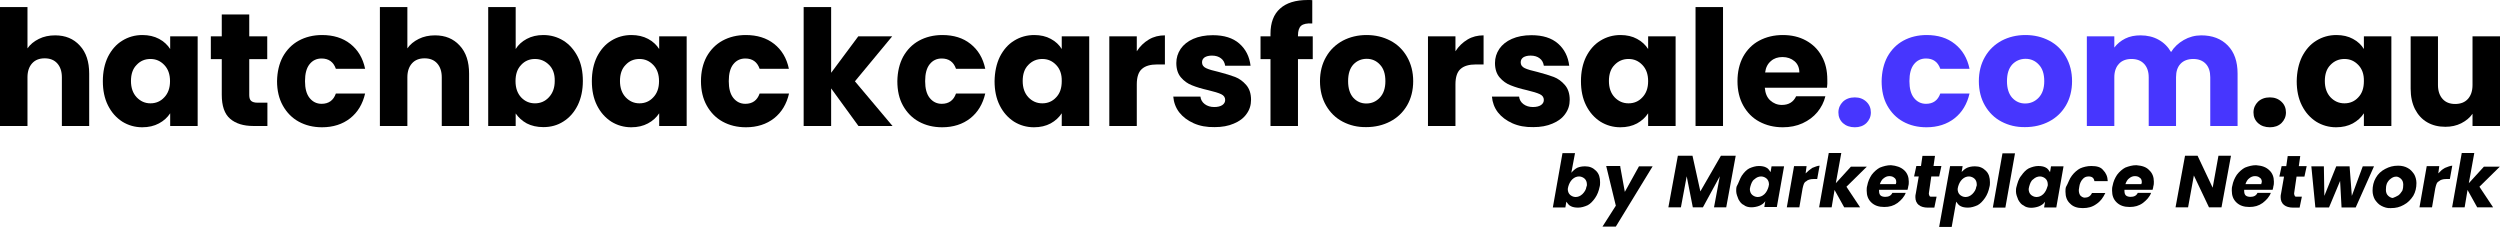
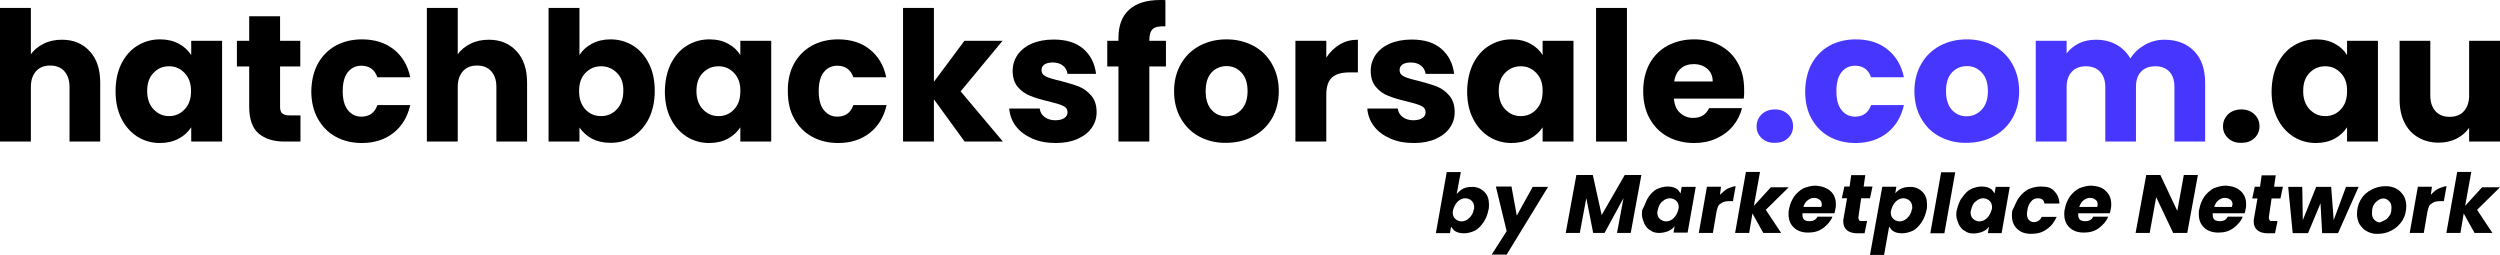
- <svg xmlns="http://www.w3.org/2000/svg" version="1.1" id="Layer_1" x="0px" y="0px" viewBox="0 0 1555.7 141.2" style="enable-background:new 0 0 1555.7 141.2;" xml:space="preserve">
+ <svg xmlns="http://www.w3.org/2000/svg" version="1.1" id="Layer_1" x="0px" y="0px" viewBox="0 0 1384.5 141.2" style="enable-background:new 0 0 1384.5 141.2;" xml:space="preserve">
  <style type="text/css">
	.st0{fill:#4736FE;}
</style>
  <g>
-     <path d="M981.5,104.4c1.5-0.6,2.9-0.9,4.9-0.9c2.8,0,4.9,0.9,6.8,2.8c1.9,1.9,2.5,4.3,2.5,7.1c0,0.9,0,2-0.3,2.9   c-0.5,2.5-1.4,4.9-2.8,6.9c-1.4,2-2.9,3.6-4.6,4.5c-2,0.9-4,1.5-6,1.5c-1.8,0-3.4-0.3-4.5-0.9c-1.4-0.6-2-1.8-2.8-2.8l-0.6,3.6   h-7.8l6-33.8h7.8l-2.3,12.2C978.9,106.2,980.3,105,981.5,104.4z M987.5,114.8c0-1.5-0.5-2.8-1.4-3.6c-0.6-0.6-2-1.4-3.4-1.4   c-1.5,0-2.9,0.5-4.3,1.8c-1.3,1.3-2,2.8-2.5,4.5c0,0.5-0.3,0.9-0.3,1.5c0,1.5,0.5,2.8,1.4,3.6c0.6,0.6,2,1.4,3.4,1.4   c1.5,0,2.9-0.5,4.3-1.8c1.3-1.3,2.3-2.8,2.5-4.6C987.5,115.8,987.5,115.3,987.5,114.8z" />
-     <path d="M1008.2,103.5l2.9,15.9l8.8-15.9h8.5l-22.9,37.5h-8.3l8.3-13l-6-24.7h8.8V103.5L1008.2,103.5z" />
-     <path d="M1080.1,96.9l-5.9,32.1h-7.6l3.6-19.3l-10.5,19.3h-6.3l-3.8-19.3L1046,129h-7.8l5.9-32.1h9.1l4.9,22.2l12.8-22.2   C1071.2,96.9,1080.1,96.9,1080.1,96.9z" />
-     <path d="M1083.9,109.3c1.4-2,2.9-3.6,4.6-4.5c2-0.9,4-1.5,6-1.5c1.8,0,3.4,0.3,4.5,0.9c1.4,0.6,2,1.8,2.8,2.9l0.6-3.6h7.8   l-4.5,25.3h-7.8l0.6-3.6c-0.9,1.4-2.3,2.3-3.8,2.9c-1.5,0.6-3.4,0.9-4.9,0.9c-1.8,0-3.6-0.5-4.6-1.4c-1.5-0.6-2.5-2-3.4-3.6   c-0.6-1.5-1.4-3.4-1.4-5.1c0-0.9,0-2,0.3-2.9C1082,113.8,1082.6,111.3,1083.9,109.3z M1100.8,114.8c0-1.5-0.5-2.8-1.4-3.6   c-0.6-0.6-2-1.4-3.4-1.4c-1.5,0-2.9,0.5-4.3,1.8c-1.4,0.9-2,2.8-2.5,4.5c0,0.5-0.3,0.9-0.3,1.5c0,1.5,0.5,2.8,1.4,3.6   c0.6,0.6,2,1.4,3.4,1.4c1.5,0,2.9-0.5,4.3-1.8c1.3-1.3,2-2.8,2.5-4.5C1100.5,115.8,1100.8,115.3,1100.8,114.8z" />
-     <path d="M1127.7,104.5c1.5-0.6,3.4-1.4,4.6-1.4l-1.5,8.3h-2.3c-2,0-3.6,0.5-4.5,1.4c-1.4,0.6-1.8,2.3-2.3,4.5l-2,11.7h-7.8   l4.5-25.6h7.8l-0.6,4.5C1124.7,106.8,1126.3,105.4,1127.7,104.5z" />
-     <path d="M1149,116.2l8.5,12.8h-9.9l-6-10.8l-1.8,10.8h-7.8l6-33.8h7.8l-3.4,18.8l9.4-10.3h9.9L1149,116.2z" />
-     <path d="M1184.9,105.9c2,1.8,2.9,4.3,2.9,7.1c0,0.9,0,2-0.3,2.8c0,0.6-0.3,1.5-0.5,2.3h-17.7c0,0.3,0,0.5,0,0.6   c0,1.4,0.3,2.3,0.9,2.9c0.6,0.6,1.8,0.9,2.9,0.9c2,0,3.6-0.6,4.5-2.5h8.3c-0.9,2.5-2.9,4.6-5.1,6.3c-2.5,1.8-5.1,2.5-8.3,2.5   c-3.4,0-6-0.9-8-2.8c-2-1.9-2.9-4.3-2.9-7.4c0-0.9,0-2,0.3-2.9c0.5-2.8,1.5-4.9,2.8-6.9c1.5-2,3.4-3.6,5.1-4.5   c2.3-0.9,4.5-1.5,6.9-1.5C1180.1,103.1,1182.8,104,1184.9,105.9z M1180,113.3c0-1.4-0.5-2.3-1.4-2.8c-0.6-0.6-1.8-0.9-2.9-0.9   c-1.4,0-2.5,0.5-3.6,1.4c-0.9,0.6-1.8,2-2.3,3.6h9.9C1180,113.8,1180,113.5,1180,113.3z" />
-     <path d="M1200.3,120.2c0,0.3,0,0.3,0,0.5c0,0.5,0.3,0.9,0.5,1.4c0.3,0.3,0.6,0.3,1.5,0.3h2.8l-1.4,6.8h-4c-4.9,0-7.8-2.3-7.8-6.5   c0-0.6,0-1.5,0.3-2.5l1.8-10.4h-2.9l1.4-6.5h2.9l0.9-6.3h7.8l-0.9,6.3h4.9l-1.4,6.5h-4.9L1200.3,120.2z" />
-     <path d="M1224.1,104.4c1.5-0.6,2.9-0.9,4.9-0.9c2.8,0,4.9,0.9,6.8,2.8c1.9,1.9,2.5,4.3,2.5,7.1c0,0.9,0,2-0.3,2.9   c-0.5,2.5-1.4,4.9-2.8,6.9s-2.9,3.6-4.6,4.5c-2,0.9-4,1.5-6,1.5c-1.8,0-3.4-0.3-4.5-0.9c-1.4-0.6-2-1.8-2.8-2.8l-2.8,15.7h-7.8   l6.8-37.8h7.8l-0.6,3.6C1221.4,106.2,1222.8,105,1224.1,104.4z M1230.1,114.8c0-1.5-0.5-2.8-1.4-3.6c-0.6-0.6-2-1.4-3.4-1.4   c-1.5,0-2.9,0.5-4.3,1.8c-1.3,1.3-2,2.8-2.5,4.5c0,0.5-0.3,0.9-0.3,1.5c0,1.5,0.5,2.8,1.4,3.6c0.6,0.6,2,1.4,3.4,1.4   c1.5,0,2.9-0.5,4.3-1.8c1.3-1.3,2.3-2.8,2.5-4.6C1230.1,115.8,1230.1,115.3,1230.1,114.8z" />
-     <path d="M1253.9,95.4l-6,33.8h-7.8l6-33.8H1253.9z" />
-     <path d="M1257.8,109.3c1.4-2,2.9-3.6,4.6-4.5c2-0.9,4-1.5,6-1.5c1.8,0,3.4,0.3,4.5,0.9c1.4,0.6,2,1.8,2.8,2.9l0.6-3.6h7.8   l-4.5,25.6h-7.6l0.6-3.6c-0.9,1.4-2.3,2.3-3.8,2.9c-1.5,0.6-3.4,0.9-4.9,0.9c-1.8,0-3.6-0.5-4.6-1.4c-1.5-0.6-2.5-2-3.4-3.6   c-0.6-1.5-1.4-3.4-1.4-5.1c0-0.9,0-2,0.3-2.9C1255.5,113.8,1256.1,111.3,1257.8,109.3z M1274.3,114.8c0-1.5-0.5-2.8-1.4-3.6   c-0.6-0.6-2-1.4-3.4-1.4c-1.5,0-2.9,0.5-4.3,1.8c-1.4,0.9-2,2.8-2.5,4.5c0,0.5-0.3,0.9-0.3,1.5c0,1.5,0.5,2.8,1.4,3.6   c0.6,0.6,2,1.4,3.4,1.4c1.5,0,2.9-0.5,4.3-1.8c1.3-1.3,2-2.8,2.5-4.5C1274.3,115.8,1274.3,115.3,1274.3,114.8z" />
-     <path d="M1289.3,109.3c1.5-2,3.4-3.6,5.1-4.5c2-0.9,4.5-1.5,6.9-1.5c3.4,0,5.9,0.6,7.4,2.5c1.8,1.8,2.8,4,2.9,6.9h-8.3   c-0.3-2-1.5-2.9-3.6-2.9c-1.5,0-2.8,0.5-3.8,1.8c-0.9,0.9-1.8,2.8-2,4.6c0,0.6-0.3,1.4-0.3,2c0,1.5,0.3,2.5,0.9,3.4   c0.6,0.6,1.5,1.4,2.8,1.4c2,0,3.6-0.9,4.5-2.9h8.3c-1.4,2.9-2.9,5.1-5.6,6.9c-2.5,1.8-5.1,2.5-8.5,2.5s-6-0.9-7.8-2.8   c-2-1.8-2.9-4.3-2.9-7.4c0-0.9,0-2,0.3-2.9C1287.1,113.8,1287.7,111.3,1289.3,109.3z" />
-     <path d="M1337.4,105.9c2,1.8,2.9,4.3,2.9,7.1c0,0.9,0,2-0.3,2.8c0,0.6-0.3,1.5-0.5,2.3H1322c0,0.3,0,0.5,0,0.6   c0,1.4,0.3,2.3,0.9,2.9c0.6,0.6,1.8,0.9,2.9,0.9c2,0,3.6-0.6,4.5-2.5h8.3c-0.9,2.5-2.9,4.6-5.1,6.3c-2.5,1.8-5.1,2.5-8.3,2.5   c-3.4,0-6-0.9-8-2.8c-2-1.9-2.9-4.3-2.9-7.4c0-0.9,0-2,0.3-2.9c0.5-2.8,1.5-4.9,2.8-6.9c1.5-2,3.4-3.6,5.1-4.5   c2.3-0.9,4.5-1.5,6.9-1.5C1333.1,103.1,1335.7,104,1337.4,105.9z M1332.8,113.3c0-1.4-0.5-2.3-1.4-2.8c-0.6-0.6-1.8-0.9-2.9-0.9   c-1.4,0-2.5,0.5-3.6,1.4c-0.9,0.6-1.8,2-2.3,3.6h9.9C1332.8,113.8,1332.8,113.5,1332.8,113.3z" />
-     <path d="M1382.4,129h-7.8l-9.4-19.8l-3.6,19.8h-7.8l5.9-32.1h7.8l9.4,19.9l3.6-19.9h7.8L1382.4,129z" />
-     <path d="M1412.1,105.9c2,1.8,2.9,4.3,2.9,7.1c0,0.9,0,2-0.3,2.8c0,0.6-0.3,1.5-0.5,2.3h-17.7c0,0.3,0,0.5,0,0.6   c0,1.4,0.3,2.3,0.9,2.9c0.6,0.6,1.8,0.9,2.9,0.9c2,0,3.6-0.6,4.5-2.5h8.3c-0.9,2.5-2.9,4.6-5.1,6.3c-2.5,1.8-5.1,2.5-8.3,2.5   c-3.4,0-6-0.9-8-2.8c-2-1.9-2.9-4.3-2.9-7.4c0-0.9,0-2,0.3-2.9c0.5-2.8,1.5-4.9,2.8-6.9c1.5-2,3.4-3.6,5.1-4.5   c2.3-0.9,4.5-1.5,6.9-1.5C1407.7,103.1,1410.1,104,1412.1,105.9z M1407.5,113.3c0-1.4-0.5-2.3-1.4-2.8c-0.6-0.6-1.8-0.9-2.9-0.9   c-1.4,0-2.5,0.5-3.6,1.4c-0.9,0.6-1.8,2-2.3,3.6h9.9C1407.1,113.8,1407.5,113.5,1407.5,113.3z" />
-     <path d="M1427.6,120.2c0,0.3,0,0.3,0,0.5c0,0.5,0.3,0.9,0.5,1.4c0.3,0.3,0.6,0.3,1.5,0.3h2.8l-1.4,6.8h-4c-4.9,0-7.8-2.3-7.8-6.5   c0-0.6,0-1.5,0.3-2.5l1.8-10.3h-2.9l1.4-6.5h2.9l0.9-6.3h7.8l-0.9,6.3h4.9l-1.4,6.5h-4.9L1427.6,120.2z" />
-     <path d="M1477.3,103.5l-11.4,25.6h-8.8l-0.9-16.5l-6.9,16.5h-8.5l-2.5-25.6h7.8l0.3,18.4l7.4-18.4h8.3l1.4,18.4l6.8-18.4   C1470,103.5,1477.3,103.5,1477.3,103.5z" />
-     <path d="M1481.9,128.1c-1.8-0.9-2.9-2.3-4-3.8c-0.9-1.5-1.5-3.6-1.5-5.6c0-2.9,0.6-5.6,2-8c1.4-2.5,3.4-4.3,5.9-5.6s4.9-2,8-2   c2.3,0,4.3,0.5,5.9,1.4c1.8,0.9,2.9,2.3,4,3.8c0.9,1.5,1.5,3.6,1.5,5.6c0,2.9-0.6,5.6-2,8c-1.5,2.3-3.4,4.3-5.9,5.6   c-2.5,1.4-4.9,2-8,2C1485.7,129.7,1483.6,129,1481.9,128.1z M1492.4,121.6c0.9-0.6,1.8-1.8,2.5-2.9c0.5-1.4,0.6-2.5,0.6-3.8   c0-1.5-0.5-2.8-1.4-3.6c-0.6-0.6-1.8-1.4-2.9-1.4c-1.4,0-2.5,0.5-3.6,1.4c-0.9,0.6-1.8,1.8-2.3,2.9c-0.5,1.4-0.6,2.5-0.6,4   s0.5,2.8,1.4,3.6c0.6,0.6,1.8,1.4,2.9,1.4C1490.2,122.7,1491.5,122.2,1492.4,121.6z" />
-     <path d="M1521.4,104.5c1.5-0.6,3.4-1.4,4.6-1.4l-1.5,8.3h-2.3c-2,0-3.6,0.5-4.5,1.4c-1.4,0.6-1.8,2.3-2.3,4.5l-2,11.7h-7.8   l4.5-25.6h7.8l-0.6,4.5C1518.3,106.8,1519.7,105.4,1521.4,104.5z" />
-     <path d="M1542.9,116.2l8.5,12.8h-9.9l-6-10.8l-1.8,10.8h-7.8l6-33.8h7.8l-3.4,18.8l9.4-10.3h9.9L1542.9,116.2z" />
+     <path d="M810.4,104.4c1.5-0.6,2.9-0.9,4.9-0.9c2.8,0,4.9,0.9,6.8,2.8c1.9,1.9,2.5,4.3,2.5,7.1c0,0.9,0,2-0.3,2.9   c-0.5,2.5-1.4,4.9-2.8,6.9c-1.4,2-2.9,3.6-4.6,4.5c-2,0.9-4,1.5-6,1.5c-1.8,0-3.4-0.3-4.5-0.9c-1.4-0.6-2-1.8-2.8-2.8l-0.6,3.6   h-7.8l6-33.8h7.8l-2.3,12.2C807.8,106.2,809.2,105,810.4,104.4z M816.4,114.8c0-1.5-0.5-2.8-1.4-3.6c-0.6-0.6-2-1.4-3.4-1.4   c-1.5,0-2.9,0.5-4.3,1.8c-1.3,1.3-2,2.8-2.5,4.5c0,0.5-0.3,0.9-0.3,1.5c0,1.5,0.5,2.8,1.4,3.6c0.6,0.6,2,1.4,3.4,1.4   c1.5,0,2.9-0.5,4.3-1.8c1.3-1.3,2.3-2.8,2.5-4.6C816.4,115.8,816.4,115.3,816.4,114.8z" />
+     <path d="M837.1,103.5l2.9,15.9l8.8-15.9h8.5L834.4,141h-8.3l8.3-13l-6-24.7h8.8L837.1,103.5L837.1,103.5z" />
+     <path d="M909,96.9l-5.9,32.1h-7.6l3.6-19.3L888.6,129h-6.3l-3.8-19.3l-3.6,19.3h-7.8l5.9-32.1h9.1l4.9,22.2l12.8-22.2   C900.1,96.9,909,96.9,909,96.9z" />
+     <path d="M912.8,109.3c1.4-2,2.9-3.6,4.6-4.5c2-0.9,4-1.5,6-1.5c1.8,0,3.4,0.3,4.5,0.9c1.4,0.6,2,1.8,2.8,2.9l0.6-3.6h7.8l-4.5,25.3   h-7.8l0.6-3.6c-0.9,1.4-2.3,2.3-3.8,2.9c-1.5,0.6-3.4,0.9-4.9,0.9c-1.8,0-3.6-0.5-4.6-1.4c-1.5-0.6-2.5-2-3.4-3.6   c-0.6-1.5-1.4-3.4-1.4-5.1c0-0.9,0-2,0.3-2.9C910.9,113.8,911.5,111.3,912.8,109.3z M929.7,114.8c0-1.5-0.5-2.8-1.4-3.6   c-0.6-0.6-2-1.4-3.4-1.4c-1.5,0-2.9,0.5-4.3,1.8c-1.4,0.9-2,2.8-2.5,4.5c0,0.5-0.3,0.9-0.3,1.5c0,1.5,0.5,2.8,1.4,3.6   c0.6,0.6,2,1.4,3.4,1.4c1.5,0,2.9-0.5,4.3-1.8c1.3-1.3,2-2.8,2.5-4.5C929.4,115.8,929.7,115.3,929.7,114.8z" />
+     <path d="M956.6,104.5c1.5-0.6,3.4-1.4,4.6-1.4l-1.5,8.3h-2.3c-2,0-3.6,0.5-4.5,1.4c-1.4,0.6-1.8,2.3-2.3,4.5l-2,11.7h-7.8l4.5-25.6   h7.8l-0.6,4.5C953.6,106.8,955.2,105.4,956.6,104.5z" />
+     <path d="M977.9,116.2l8.5,12.8h-9.9l-6-10.8l-1.8,10.8h-7.8l6-33.8h7.8l-3.4,18.8l9.4-10.3h9.9L977.9,116.2z" />
+     <path d="M1013.8,105.9c2,1.8,2.9,4.3,2.9,7.1c0,0.9,0,2-0.3,2.8c0,0.6-0.3,1.5-0.5,2.3h-17.7c0,0.3,0,0.5,0,0.6   c0,1.4,0.3,2.3,0.9,2.9c0.6,0.6,1.8,0.9,2.9,0.9c2,0,3.6-0.6,4.5-2.5h8.3c-0.9,2.5-2.9,4.6-5.1,6.3c-2.5,1.8-5.1,2.5-8.3,2.5   c-3.4,0-6-0.9-8-2.8c-2-1.9-2.9-4.3-2.9-7.4c0-0.9,0-2,0.3-2.9c0.5-2.8,1.5-4.9,2.8-6.9c1.5-2,3.4-3.6,5.1-4.5   c2.3-0.9,4.5-1.5,6.9-1.5C1009,103.1,1011.7,104,1013.8,105.9z M1008.9,113.3c0-1.4-0.5-2.3-1.4-2.8c-0.6-0.6-1.8-0.9-2.9-0.9   c-1.4,0-2.5,0.5-3.6,1.4c-0.9,0.6-1.8,2-2.3,3.6h9.9C1008.9,113.8,1008.9,113.5,1008.9,113.3z" />
+     <path d="M1029.2,120.2c0,0.3,0,0.3,0,0.5c0,0.5,0.3,0.9,0.5,1.4c0.3,0.3,0.6,0.3,1.5,0.3h2.8l-1.4,6.8h-4c-4.9,0-7.8-2.3-7.8-6.5   c0-0.6,0-1.5,0.3-2.5l1.8-10.4h-2.9l1.4-6.5h2.9l0.9-6.3h7.8l-0.9,6.3h4.9l-1.4,6.5h-4.9L1029.2,120.2z" />
+     <path d="M1053,104.4c1.5-0.6,2.9-0.9,4.9-0.9c2.8,0,4.9,0.9,6.8,2.8c1.9,1.9,2.5,4.3,2.5,7.1c0,0.9,0,2-0.3,2.9   c-0.5,2.5-1.4,4.9-2.8,6.9s-2.9,3.6-4.6,4.5c-2,0.9-4,1.5-6,1.5c-1.8,0-3.4-0.3-4.5-0.9c-1.4-0.6-2-1.8-2.8-2.8l-2.8,15.7h-7.8   l6.8-37.8h7.8l-0.6,3.6C1050.3,106.2,1051.7,105,1053,104.4z M1059,114.8c0-1.5-0.5-2.8-1.4-3.6c-0.6-0.6-2-1.4-3.4-1.4   c-1.5,0-2.9,0.5-4.3,1.8c-1.3,1.3-2,2.8-2.5,4.5c0,0.5-0.3,0.9-0.3,1.5c0,1.5,0.5,2.8,1.4,3.6c0.6,0.6,2,1.4,3.4,1.4   c1.5,0,2.9-0.5,4.3-1.8c1.3-1.3,2.3-2.8,2.5-4.6C1059,115.8,1059,115.3,1059,114.8z" />
+     <path d="M1082.8,95.4l-6,33.8h-7.8l6-33.8C1075,95.4,1082.8,95.4,1082.8,95.4z" />
+     <path d="M1086.7,109.3c1.4-2,2.9-3.6,4.6-4.5c2-0.9,4-1.5,6-1.5c1.8,0,3.4,0.3,4.5,0.9c1.4,0.6,2,1.8,2.8,2.9l0.6-3.6h7.8   l-4.5,25.6h-7.6l0.6-3.6c-0.9,1.4-2.3,2.3-3.8,2.9c-1.5,0.6-3.4,0.9-4.9,0.9c-1.8,0-3.6-0.5-4.6-1.4c-1.5-0.6-2.5-2-3.4-3.6   c-0.6-1.5-1.4-3.4-1.4-5.1c0-0.9,0-2,0.3-2.9C1084.4,113.8,1085,111.3,1086.7,109.3z M1103.2,114.8c0-1.5-0.5-2.8-1.4-3.6   c-0.6-0.6-2-1.4-3.4-1.4c-1.5,0-2.9,0.5-4.3,1.8c-1.4,0.9-2,2.8-2.5,4.5c0,0.5-0.3,0.9-0.3,1.5c0,1.5,0.5,2.8,1.4,3.6   c0.6,0.6,2,1.4,3.4,1.4c1.5,0,2.9-0.5,4.3-1.8c1.3-1.3,2-2.8,2.5-4.5C1103.2,115.8,1103.2,115.3,1103.2,114.8z" />
+     <path d="M1118.2,109.3c1.5-2,3.4-3.6,5.1-4.5c2-0.9,4.5-1.5,6.9-1.5c3.4,0,5.9,0.6,7.4,2.5c1.8,1.8,2.8,4,2.9,6.9h-8.3   c-0.3-2-1.5-2.9-3.6-2.9c-1.5,0-2.8,0.5-3.8,1.8c-0.9,0.9-1.8,2.8-2,4.6c0,0.6-0.3,1.4-0.3,2c0,1.5,0.3,2.5,0.9,3.4   c0.6,0.6,1.5,1.4,2.8,1.4c2,0,3.6-0.9,4.5-2.9h8.3c-1.4,2.9-2.9,5.1-5.6,6.9c-2.5,1.8-5.1,2.5-8.5,2.5s-6-0.9-7.8-2.8   c-2-1.8-2.9-4.3-2.9-7.4c0-0.9,0-2,0.3-2.9C1116,113.8,1116.6,111.3,1118.2,109.3z" />
+     <path d="M1166.3,105.9c2,1.8,2.9,4.3,2.9,7.1c0,0.9,0,2-0.3,2.8c0,0.6-0.3,1.5-0.5,2.3h-17.5c0,0.3,0,0.5,0,0.6   c0,1.4,0.3,2.3,0.9,2.9c0.6,0.6,1.8,0.9,2.9,0.9c2,0,3.6-0.6,4.5-2.5h8.3c-0.9,2.5-2.9,4.6-5.1,6.3c-2.5,1.8-5.1,2.5-8.3,2.5   c-3.4,0-6-0.9-8-2.8c-2-1.9-2.9-4.3-2.9-7.4c0-0.9,0-2,0.3-2.9c0.5-2.8,1.5-4.9,2.8-6.9c1.5-2,3.4-3.6,5.1-4.5   c2.3-0.9,4.5-1.5,6.9-1.5C1162,103.1,1164.6,104,1166.3,105.9z M1161.7,113.3c0-1.4-0.5-2.3-1.4-2.8c-0.6-0.6-1.8-0.9-2.9-0.9   c-1.4,0-2.5,0.5-3.6,1.4c-0.9,0.6-1.8,2-2.3,3.6h9.9C1161.7,113.8,1161.7,113.5,1161.7,113.3z" />
+     <path d="M1211.3,129h-7.8l-9.4-19.8l-3.6,19.8h-7.8l5.9-32.1h7.8l9.4,19.9l3.6-19.9h7.8L1211.3,129z" />
+     <path d="M1241,105.9c2,1.8,2.9,4.3,2.9,7.1c0,0.9,0,2-0.3,2.8c0,0.6-0.3,1.5-0.5,2.3h-17.7c0,0.3,0,0.5,0,0.6   c0,1.4,0.3,2.3,0.9,2.9c0.6,0.6,1.8,0.9,2.9,0.9c2,0,3.6-0.6,4.5-2.5h8.3c-0.9,2.5-2.9,4.6-5.1,6.3c-2.5,1.8-5.1,2.5-8.3,2.5   c-3.4,0-6-0.9-8-2.8c-2-1.9-2.9-4.3-2.9-7.4c0-0.9,0-2,0.3-2.9c0.5-2.8,1.5-4.9,2.8-6.9c1.5-2,3.4-3.6,5.1-4.5   c2.3-0.9,4.5-1.5,6.9-1.5C1236.6,103.1,1239,104,1241,105.9z M1236.4,113.3c0-1.4-0.5-2.3-1.4-2.8c-0.6-0.6-1.8-0.9-2.9-0.9   c-1.4,0-2.5,0.5-3.6,1.4c-0.9,0.6-1.8,2-2.3,3.6h9.9C1236,113.8,1236.4,113.5,1236.4,113.3z" />
+     <path d="M1256.5,120.2c0,0.3,0,0.3,0,0.5c0,0.5,0.3,0.9,0.5,1.4c0.3,0.3,0.6,0.3,1.5,0.3h2.8l-1.4,6.8h-4c-4.9,0-7.8-2.3-7.8-6.5   c0-0.6,0-1.5,0.3-2.5l1.8-10.3h-2.9l1.4-6.5h2.9l0.9-6.3h7.8l-0.9,6.3h4.9l-1.4,6.5h-4.9L1256.5,120.2z" />
+     <path d="M1306.2,103.5l-11.4,25.6h-8.8l-0.9-16.5l-6.9,16.5h-8.5l-2.5-25.6h7.8l0.3,18.4l7.4-18.4h8.3l1.4,18.4l6.8-18.4   C1298.9,103.5,1306.2,103.5,1306.2,103.5z" />
+     <path d="M1310.8,128.1c-1.8-0.9-2.9-2.3-4-3.8c-0.9-1.5-1.5-3.6-1.5-5.6c0-2.9,0.6-5.6,2-8c1.4-2.5,3.4-4.3,5.9-5.6   c2.5-1.3,4.9-2,8-2c2.3,0,4.3,0.5,5.9,1.4c1.8,0.9,2.9,2.3,4,3.8c0.9,1.5,1.5,3.6,1.5,5.6c0,2.9-0.6,5.6-2,8   c-1.5,2.3-3.4,4.3-5.9,5.6c-2.5,1.4-4.9,2-8,2C1314.6,129.7,1312.5,129,1310.8,128.1z M1321.3,121.6c0.9-0.6,1.8-1.8,2.5-2.9   c0.5-1.4,0.6-2.5,0.6-3.8c0-1.5-0.5-2.8-1.4-3.6c-0.6-0.6-1.8-1.4-2.9-1.4c-1.4,0-2.5,0.5-3.6,1.4c-0.9,0.6-1.8,1.8-2.3,2.9   c-0.5,1.4-0.6,2.5-0.6,4s0.5,2.8,1.4,3.6c0.6,0.6,1.8,1.4,2.9,1.4C1319.1,122.7,1320.4,122.2,1321.3,121.6z" />
+     <path d="M1350.3,104.5c1.5-0.6,3.4-1.4,4.6-1.4l-1.5,8.3h-2.3c-2,0-3.6,0.5-4.5,1.4c-1.4,0.6-1.8,2.3-2.3,4.5l-2,11.7h-7.8   l4.5-25.6h7.8l-0.6,4.5C1347.2,106.8,1348.6,105.4,1350.3,104.5z" />
+     <path d="M1371.8,116.2l8.5,12.8h-9.9l-6-10.8l-1.8,10.8h-7.8l6-33.8h7.8l-3.4,18.8l9.4-10.3h9.9L1371.8,116.2z" />
  </g>
  <g>
    <path d="M49.7,28.4c3.9,4.2,5.8,10,5.8,17.4v32.6h-17V48.1c0-3.7-1-6.6-2.9-8.7c-1.9-2.1-4.5-3.1-7.8-3.1c-3.3,0-5.9,1-7.8,3.1   c-1.9,2.1-2.9,5-2.9,8.7v30.3H0v-74h17.1v25.7c1.7-2.5,4.1-4.4,7.1-5.9c3-1.5,6.4-2.2,10.1-2.2C40.7,22,45.8,24.1,49.7,28.4z" />
    <path d="M67.2,35.3c2.2-4.3,5.1-7.7,8.9-10c3.7-2.3,7.9-3.5,12.5-3.5c3.9,0,7.4,0.8,10.4,2.4c3,1.6,5.2,3.7,6.9,6.3v-7.9h17.1v55.8   h-17.1v-7.9c-1.7,2.6-4,4.7-7,6.3c-3,1.6-6.4,2.4-10.4,2.4c-4.5,0-8.7-1.2-12.4-3.5c-3.7-2.4-6.7-5.7-8.9-10.1   c-2.2-4.4-3.2-9.4-3.2-15.1C64,44.7,65.1,39.6,67.2,35.3z M102.2,40.4c-2.4-2.5-5.2-3.7-8.6-3.7s-6.3,1.2-8.6,3.7   c-2.4,2.4-3.5,5.8-3.5,10c0,4.3,1.2,7.6,3.5,10.1c2.4,2.5,5.2,3.8,8.6,3.8s6.3-1.2,8.6-3.7c2.4-2.5,3.6-5.8,3.6-10.1   C105.8,46.2,104.6,42.9,102.2,40.4z" />
    <path d="M166.4,63.9v14.5h-8.7c-6.2,0-11-1.5-14.5-4.5c-3.5-3-5.2-8-5.2-14.9V36.8h-6.8V22.6h6.8V9h17.1v13.6h11.2v14.2h-11.2v22.4   c0,1.7,0.4,2.9,1.2,3.6c0.8,0.7,2.1,1.1,4,1.1H166.4z" />
    <path d="M176,35.3c2.4-4.3,5.7-7.7,9.9-10c4.2-2.3,9.1-3.5,14.5-3.5c7,0,12.9,1.8,17.6,5.5c4.7,3.7,7.8,8.8,9.2,15.5h-18.2   c-1.5-4.3-4.5-6.4-8.9-6.4c-3.1,0-5.6,1.2-7.5,3.6c-1.9,2.4-2.8,5.9-2.8,10.5c0,4.5,0.9,8,2.8,10.4c1.9,2.4,4.4,3.7,7.5,3.7   c4.4,0,7.4-2.1,8.9-6.4h18.2c-1.5,6.5-4.6,11.7-9.3,15.4c-4.7,3.7-10.6,5.6-17.5,5.6c-5.5,0-10.3-1.2-14.5-3.5   c-4.2-2.3-7.5-5.7-9.9-10c-2.4-4.3-3.6-9.4-3.6-15.2C172.5,44.7,173.7,39.6,176,35.3z" />
    <path d="M286.1,28.4c3.9,4.2,5.8,10,5.8,17.4v32.6h-17V48.1c0-3.7-1-6.6-2.9-8.7c-1.9-2.1-4.5-3.1-7.8-3.1c-3.3,0-5.9,1-7.8,3.1   c-1.9,2.1-2.9,5-2.9,8.7v30.3h-17.1v-74h17.1v25.7c1.7-2.5,4.1-4.4,7.1-5.9c3-1.5,6.4-2.2,10.1-2.2C277.1,22,282.2,24.1,286.1,28.4   z" />
-     <path d="M327.8,24.2c3-1.6,6.4-2.4,10.3-2.4c4.6,0,8.8,1.2,12.5,3.5c3.7,2.3,6.7,5.7,8.9,10c2.2,4.3,3.2,9.4,3.2,15.1   c0,5.7-1.1,10.8-3.2,15.1c-2.2,4.4-5.1,7.7-8.9,10.1c-3.7,2.4-7.9,3.5-12.5,3.5c-3.9,0-7.4-0.8-10.3-2.3c-2.9-1.6-5.2-3.7-6.9-6.2   v7.8h-17.1v-74h17.1v26.1C322.5,27.9,324.8,25.8,327.8,24.2z M341.7,40.4c-2.4-2.4-5.3-3.7-8.8-3.7c-3.4,0-6.3,1.2-8.6,3.7   c-2.4,2.5-3.5,5.8-3.5,10.1c0,4.3,1.2,7.6,3.5,10.1c2.4,2.5,5.2,3.7,8.6,3.7s6.3-1.2,8.7-3.8s3.6-5.9,3.6-10.1   C345.3,46.1,344.1,42.8,341.7,40.4z" />
-     <path d="M371.5,35.3c2.2-4.3,5.1-7.7,8.9-10c3.7-2.3,7.9-3.5,12.5-3.5c3.9,0,7.4,0.8,10.4,2.4c3,1.6,5.2,3.7,6.9,6.3v-7.9h17.1   v55.8h-17.1v-7.9c-1.7,2.6-4,4.7-7,6.3c-3,1.6-6.4,2.4-10.4,2.4c-4.5,0-8.7-1.2-12.4-3.5c-3.7-2.4-6.7-5.7-8.9-10.1   c-2.2-4.4-3.2-9.4-3.2-15.1C368.3,44.7,369.4,39.6,371.5,35.3z M406.5,40.4c-2.4-2.5-5.2-3.7-8.6-3.7s-6.3,1.2-8.6,3.7   c-2.4,2.4-3.5,5.8-3.5,10c0,4.3,1.2,7.6,3.5,10.1c2.4,2.5,5.2,3.8,8.6,3.8s6.3-1.2,8.6-3.7c2.4-2.5,3.6-5.8,3.6-10.1   C410.1,46.2,408.9,42.9,406.5,40.4z" />
-     <path d="M439.7,35.3c2.4-4.3,5.7-7.7,9.9-10c4.2-2.3,9.1-3.5,14.5-3.5c7,0,12.9,1.8,17.6,5.5c4.7,3.7,7.8,8.8,9.2,15.5h-18.2   c-1.5-4.3-4.5-6.4-8.9-6.4c-3.1,0-5.6,1.2-7.5,3.6c-1.9,2.4-2.8,5.9-2.8,10.5c0,4.5,0.9,8,2.8,10.4c1.9,2.4,4.4,3.7,7.5,3.7   c4.4,0,7.4-2.1,8.9-6.4H491c-1.5,6.5-4.6,11.7-9.3,15.4c-4.7,3.7-10.6,5.6-17.5,5.6c-5.5,0-10.3-1.2-14.5-3.5   c-4.2-2.3-7.5-5.7-9.9-10c-2.4-4.3-3.6-9.4-3.6-15.2C436.2,44.7,437.4,39.6,439.7,35.3z" />
+     <path d="M327.8,24.2c3-1.6,6.4-2.4,10.3-2.4c4.6,0,8.8,1.2,12.5,3.5c3.7,2.3,6.7,5.7,8.8,10c2.2,4.3,3.2,9.4,3.2,15.1   c0,5.7-1.1,10.8-3.2,15.1c-2.2,4.4-5.1,7.7-8.8,10.1c-3.7,2.4-7.9,3.5-12.5,3.5c-3.9,0-7.4-0.8-10.3-2.3c-2.9-1.6-5.2-3.7-6.9-6.2   v7.8h-17.1v-74h17.1v26.1C322.5,27.9,324.8,25.8,327.8,24.2z M341.7,40.4c-2.4-2.4-5.3-3.7-8.8-3.7c-3.4,0-6.3,1.2-8.7,3.7   c-2.4,2.5-3.5,5.8-3.5,10.1c0,4.3,1.2,7.6,3.5,10.1c2.4,2.5,5.2,3.7,8.7,3.7c3.4,0,6.3-1.2,8.7-3.8c2.4-2.5,3.6-5.9,3.6-10.1   C345.3,46.1,344.1,42.8,341.7,40.4z" />
+     <path d="M371.5,35.3c2.2-4.3,5.1-7.7,8.9-10c3.7-2.3,7.9-3.5,12.5-3.5c3.9,0,7.4,0.8,10.3,2.4c3,1.6,5.2,3.7,6.8,6.3v-7.9h17.1   v55.8h-17.1v-7.9c-1.7,2.6-4,4.7-6.9,6.3c-3,1.6-6.4,2.4-10.4,2.4c-4.5,0-8.7-1.2-12.4-3.5c-3.7-2.4-6.7-5.7-8.9-10.1   c-2.2-4.4-3.2-9.4-3.2-15.1C368.3,44.7,369.4,39.6,371.5,35.3z M406.5,40.4c-2.4-2.5-5.2-3.7-8.6-3.7c-3.4,0-6.3,1.2-8.7,3.7   c-2.4,2.4-3.5,5.8-3.5,10c0,4.3,1.2,7.6,3.5,10.1c2.4,2.5,5.2,3.8,8.7,3.8c3.4,0,6.3-1.2,8.6-3.7c2.4-2.5,3.5-5.8,3.5-10.1   C410.1,46.2,408.9,42.9,406.5,40.4z" />
+     <path d="M439.7,35.3c2.4-4.3,5.7-7.7,9.9-10c4.2-2.3,9.1-3.5,14.5-3.5c7,0,12.9,1.8,17.5,5.5c4.7,3.7,7.8,8.8,9.2,15.5h-18.2   c-1.5-4.3-4.5-6.4-8.9-6.4c-3.1,0-5.6,1.2-7.5,3.6c-1.9,2.4-2.8,5.9-2.8,10.5c0,4.5,0.9,8,2.8,10.4c1.9,2.4,4.4,3.7,7.5,3.7   c4.4,0,7.4-2.1,8.9-6.4H491c-1.5,6.5-4.6,11.7-9.3,15.4c-4.7,3.7-10.6,5.6-17.5,5.6c-5.5,0-10.3-1.2-14.5-3.5   c-4.2-2.3-7.5-5.7-9.9-10c-2.4-4.3-3.5-9.4-3.5-15.2C436.2,44.7,437.4,39.6,439.7,35.3z" />
    <path d="M534.2,78.4l-17-23.4v23.4h-17.1v-74h17.1v40.9l16.9-22.7h21.1l-23.2,28l23.4,27.8H534.2z" />
-     <path d="M562,35.3c2.4-4.3,5.7-7.7,9.9-10c4.2-2.3,9.1-3.5,14.5-3.5c7,0,12.9,1.8,17.5,5.5c4.7,3.7,7.8,8.8,9.2,15.5h-18.2   c-1.5-4.3-4.5-6.4-8.9-6.4c-3.1,0-5.6,1.2-7.5,3.6c-1.9,2.4-2.8,5.9-2.8,10.5c0,4.5,0.9,8,2.8,10.4c1.9,2.4,4.4,3.7,7.5,3.7   c4.4,0,7.4-2.1,8.9-6.4h18.2c-1.5,6.5-4.6,11.7-9.3,15.4c-4.7,3.7-10.6,5.6-17.5,5.6c-5.5,0-10.3-1.2-14.5-3.5   c-4.2-2.3-7.5-5.7-9.9-10c-2.4-4.3-3.5-9.4-3.5-15.2C558.5,44.7,559.7,39.6,562,35.3z" />
-     <path d="M622.2,35.3c2.2-4.3,5.1-7.7,8.9-10c3.7-2.3,7.9-3.5,12.5-3.5c3.9,0,7.4,0.8,10.3,2.4c3,1.6,5.2,3.7,6.8,6.3v-7.9h17.1   v55.8h-17.1v-7.9c-1.7,2.6-4,4.7-6.9,6.3c-3,1.6-6.4,2.4-10.4,2.4c-4.5,0-8.7-1.2-12.4-3.5c-3.7-2.4-6.7-5.7-8.9-10.1   c-2.2-4.4-3.2-9.4-3.2-15.1C619,44.7,620.1,39.6,622.2,35.3z M657.2,40.4c-2.4-2.5-5.2-3.7-8.6-3.7c-3.4,0-6.3,1.2-8.7,3.7   c-2.4,2.4-3.5,5.8-3.5,10c0,4.3,1.2,7.6,3.5,10.1c2.4,2.5,5.2,3.8,8.7,3.8c3.4,0,6.3-1.2,8.6-3.7c2.4-2.5,3.5-5.8,3.5-10.1   C660.8,46.2,659.6,42.9,657.2,40.4z" />
-     <path d="M714.9,24.6c3-1.8,6.3-2.6,10-2.6v18.1h-4.7c-4.3,0-7.5,0.9-9.6,2.8c-2.1,1.8-3.2,5-3.2,9.6v25.9h-17.1V22.6h17.1v9.3   C709.4,28.8,711.9,26.4,714.9,24.6z" />
-     <path d="M742.8,76.7c-3.8-1.7-6.8-4-9-6.8c-2.2-2.9-3.4-6.2-3.7-9.8H747c0.2,1.9,1.1,3.5,2.7,4.7c1.6,1.2,3.6,1.8,5.9,1.8   c2.1,0,3.8-0.4,5-1.2c1.2-0.8,1.8-1.9,1.8-3.2c0-1.6-0.8-2.8-2.5-3.6c-1.7-0.8-4.4-1.6-8.1-2.5c-4-0.9-7.3-1.9-10-3   c-2.7-1-5-2.7-6.9-4.9c-1.9-2.2-2.9-5.2-2.9-9c0-3.2,0.9-6.1,2.7-8.8c1.8-2.6,4.4-4.7,7.8-6.2c3.4-1.5,7.5-2.3,12.2-2.3   c7,0,12.5,1.7,16.5,5.2c4,3.5,6.3,8.1,7,13.8h-15.8c-0.3-1.9-1.1-3.5-2.6-4.6c-1.4-1.1-3.3-1.7-5.6-1.7c-2,0-3.5,0.4-4.6,1.1   c-1.1,0.8-1.6,1.8-1.6,3.1c0,1.6,0.8,2.8,2.5,3.6s4.4,1.6,8,2.4c4.1,1.1,7.5,2.1,10.1,3.1c2.6,1,4.9,2.7,6.9,5c2,2.3,3,5.4,3,9.2   c0,3.3-0.9,6.2-2.8,8.8c-1.8,2.6-4.5,4.6-7.9,6c-3.4,1.5-7.4,2.2-11.9,2.2C750.9,79.2,746.6,78.4,742.8,76.7z" />
-     <path d="M816.9,36.8h-9.2v41.6h-17.1V36.8h-6.2V22.6h6.2V21c0-6.9,2-12.1,5.9-15.6c3.9-3.6,9.7-5.4,17.3-5.4c1.3,0,2.2,0,2.8,0.1   v14.5c-3.3-0.2-5.6,0.3-6.9,1.4c-1.3,1.1-2,3.2-2,6.1v0.5h9.2V36.8z" />
-     <path d="M835.5,75.7c-4.4-2.3-7.8-5.7-10.3-10c-2.5-4.3-3.8-9.4-3.8-15.2c0-5.7,1.3-10.8,3.8-15.1c2.5-4.4,6-7.7,10.4-10.1   c4.4-2.3,9.3-3.5,14.8-3.5c5.5,0,10.4,1.2,14.8,3.5c4.4,2.3,7.9,5.7,10.4,10.1c2.5,4.4,3.8,9.4,3.8,15.1c0,5.7-1.3,10.8-3.8,15.1   c-2.6,4.4-6.1,7.7-10.5,10c-4.4,2.3-9.4,3.5-14.9,3.5C844.8,79.2,839.9,78,835.5,75.7z M858.6,60.8c2.3-2.4,3.5-5.8,3.5-10.3   c0-4.5-1.1-7.9-3.4-10.3c-2.2-2.4-5-3.6-8.2-3.6c-3.3,0-6.1,1.2-8.3,3.5c-2.2,2.4-3.3,5.8-3.3,10.4c0,4.5,1.1,7.9,3.2,10.3   c2.2,2.4,4.9,3.6,8.1,3.6C853.6,64.4,856.3,63.2,858.6,60.8z" />
-     <path d="M913.2,24.6c3-1.8,6.3-2.6,10-2.6v18.1h-4.7c-4.3,0-7.5,0.9-9.6,2.8c-2.1,1.8-3.2,5-3.2,9.6v25.9h-17.1V22.6h17.1v9.3   C907.7,28.8,910.2,26.4,913.2,24.6z" />
-     <path d="M941.1,76.7c-3.8-1.7-6.8-4-9-6.8c-2.2-2.9-3.4-6.2-3.7-9.8h16.9c0.2,1.9,1.1,3.5,2.7,4.7c1.6,1.2,3.6,1.8,5.9,1.8   c2.1,0,3.8-0.4,5-1.2c1.2-0.8,1.8-1.9,1.8-3.2c0-1.6-0.8-2.8-2.5-3.6c-1.7-0.8-4.4-1.6-8.1-2.5c-4-0.9-7.3-1.9-10-3   c-2.7-1-5-2.7-6.9-4.9c-1.9-2.2-2.9-5.2-2.9-9c0-3.2,0.9-6.1,2.7-8.8c1.8-2.6,4.4-4.7,7.8-6.2c3.4-1.5,7.5-2.3,12.2-2.3   c7,0,12.5,1.7,16.5,5.2c4,3.5,6.3,8.1,7,13.8h-15.8c-0.3-1.9-1.1-3.5-2.6-4.6c-1.4-1.1-3.3-1.7-5.6-1.7c-2,0-3.5,0.4-4.6,1.1   c-1.1,0.8-1.6,1.8-1.6,3.1c0,1.6,0.8,2.8,2.5,3.6s4.4,1.6,8,2.4c4.1,1.1,7.5,2.1,10.1,3.1c2.6,1,4.9,2.7,6.9,5c2,2.3,3,5.4,3,9.2   c0,3.3-0.9,6.2-2.8,8.8c-1.8,2.6-4.5,4.6-7.9,6c-3.4,1.5-7.4,2.2-11.9,2.2C949.2,79.2,944.9,78.4,941.1,76.7z" />
-     <path d="M987,35.3c2.2-4.3,5.1-7.7,8.9-10c3.7-2.3,7.9-3.5,12.5-3.5c3.9,0,7.4,0.8,10.3,2.4c3,1.6,5.2,3.7,6.9,6.3v-7.9h17.1v55.8   h-17.1v-7.9c-1.7,2.6-4,4.7-6.9,6.3c-3,1.6-6.4,2.4-10.4,2.4c-4.5,0-8.7-1.2-12.4-3.5c-3.7-2.4-6.7-5.7-8.9-10.1   c-2.2-4.4-3.2-9.4-3.2-15.1C983.8,44.7,984.9,39.6,987,35.3z M1022,40.4c-2.4-2.5-5.2-3.7-8.6-3.7c-3.4,0-6.3,1.2-8.7,3.7   c-2.4,2.4-3.5,5.8-3.5,10c0,4.3,1.2,7.6,3.5,10.1c2.4,2.5,5.2,3.8,8.7,3.8c3.4,0,6.3-1.2,8.6-3.7c2.4-2.5,3.6-5.8,3.6-10.1   C1025.6,46.2,1024.4,42.9,1022,40.4z" />
-     <path d="M1072.2,4.4v74h-17.1v-74H1072.2z" />
-     <path d="M1136.9,54.6h-38.7c0.3,3.5,1.4,6.1,3.4,7.9c2,1.8,4.4,2.8,7.2,2.8c4.3,0,7.2-1.8,8.9-5.4h18.2c-0.9,3.7-2.6,7-5,9.9   c-2.4,2.9-5.5,5.2-9.2,6.9c-3.7,1.7-7.8,2.5-12.3,2.5c-5.5,0-10.3-1.2-14.6-3.5c-4.3-2.3-7.6-5.7-10-10c-2.4-4.3-3.6-9.4-3.6-15.2   c0-5.8,1.2-10.9,3.5-15.2c2.4-4.3,5.7-7.7,10-10c4.3-2.3,9.2-3.5,14.7-3.5c5.4,0,10.2,1.1,14.4,3.4c4.2,2.3,7.5,5.5,9.8,9.7   c2.4,4.2,3.5,9.1,3.5,14.7C1137.2,51.2,1137.1,52.9,1136.9,54.6z M1119.7,45.1c0-2.9-1-5.3-3-7c-2-1.7-4.5-2.6-7.5-2.6   c-2.9,0-5.3,0.8-7.2,2.5c-2,1.7-3.2,4-3.6,7.1H1119.7z" />
-     <path class="st0" d="M1146.8,76.6c-1.9-1.8-2.8-4-2.8-6.6c0-2.7,1-4.9,2.8-6.7c1.9-1.8,4.4-2.7,7.4-2.7c2.9,0,5.3,0.9,7.2,2.7   c1.9,1.8,2.8,4,2.8,6.7c0,2.6-1,4.8-2.8,6.6c-1.9,1.8-4.3,2.6-7.2,2.6C1151.2,79.2,1148.7,78.3,1146.8,76.6z" />
-     <path class="st0" d="M1174.5,35.3c2.4-4.3,5.7-7.7,9.9-10c4.2-2.3,9.1-3.5,14.5-3.5c7,0,12.9,1.8,17.5,5.5   c4.7,3.7,7.8,8.8,9.2,15.5h-18.2c-1.5-4.3-4.5-6.4-8.9-6.4c-3.1,0-5.6,1.2-7.5,3.6c-1.9,2.4-2.8,5.9-2.8,10.5c0,4.5,0.9,8,2.8,10.4   c1.9,2.4,4.4,3.7,7.5,3.7c4.4,0,7.4-2.1,8.9-6.4h18.2c-1.5,6.5-4.6,11.7-9.3,15.4c-4.7,3.7-10.6,5.6-17.5,5.6   c-5.5,0-10.3-1.2-14.5-3.5c-4.2-2.3-7.5-5.7-9.9-10c-2.4-4.3-3.5-9.4-3.5-15.2C1171,44.7,1172.2,39.6,1174.5,35.3z" />
-     <path class="st0" d="M1245.5,75.7c-4.4-2.3-7.8-5.7-10.3-10c-2.5-4.3-3.8-9.4-3.8-15.2c0-5.7,1.3-10.8,3.8-15.1   c2.5-4.4,6-7.7,10.4-10.1c4.4-2.3,9.3-3.5,14.8-3.5c5.5,0,10.4,1.2,14.8,3.5c4.4,2.3,7.9,5.7,10.4,10.1c2.5,4.4,3.8,9.4,3.8,15.1   c0,5.7-1.3,10.8-3.8,15.1c-2.6,4.4-6.1,7.7-10.5,10c-4.4,2.3-9.4,3.5-14.9,3.5C1254.8,79.2,1249.9,78,1245.5,75.7z M1268.6,60.8   c2.3-2.4,3.5-5.8,3.5-10.3c0-4.5-1.1-7.9-3.4-10.3c-2.2-2.4-5-3.6-8.2-3.6c-3.3,0-6.1,1.2-8.3,3.5c-2.2,2.4-3.3,5.8-3.3,10.4   c0,4.5,1.1,7.9,3.2,10.3c2.2,2.4,4.9,3.6,8.1,3.6C1263.5,64.4,1266.3,63.2,1268.6,60.8z" />
-     <path class="st0" d="M1386.3,28.3c4.1,4.2,6.1,10,6.1,17.5v32.6h-17V48.1c0-3.6-0.9-6.4-2.8-8.4c-1.9-2-4.5-3-7.8-3   c-3.3,0-6,1-7.9,3c-1.9,2-2.8,4.8-2.8,8.4v30.3h-17V48.1c0-3.6-1-6.4-2.9-8.4c-1.9-2-4.5-3-7.8-3c-3.3,0-6,1-7.8,3   c-1.9,2-2.9,4.8-2.9,8.4v30.3h-17.1V22.6h17.1v7c1.7-2.3,4-4.2,6.8-5.6c2.8-1.4,6-2,9.5-2c4.2,0,8,0.9,11.2,2.7   c3.3,1.8,5.9,4.4,7.8,7.7c1.9-3.1,4.6-5.6,7.9-7.5c3.3-1.9,7-2.9,10.9-2.9C1376.7,22,1382.2,24.1,1386.3,28.3z" />
-     <path d="M1405.1,76.6c-1.9-1.8-2.8-4-2.8-6.6c0-2.7,1-4.9,2.8-6.7c1.9-1.8,4.4-2.7,7.4-2.7c2.9,0,5.3,0.9,7.2,2.7   c1.9,1.8,2.8,4,2.8,6.7c0,2.6-1,4.8-2.8,6.6c-1.9,1.8-4.3,2.6-7.2,2.6C1409.5,79.2,1407,78.3,1405.1,76.6z" />
-     <path d="M1432.5,35.3c2.2-4.3,5.1-7.7,8.9-10c3.7-2.3,7.9-3.5,12.5-3.5c3.9,0,7.4,0.8,10.3,2.4c3,1.6,5.2,3.7,6.8,6.3v-7.9h17.1   v55.8h-17.1v-7.9c-1.7,2.6-4,4.7-6.9,6.3c-3,1.6-6.4,2.4-10.4,2.4c-4.5,0-8.7-1.2-12.4-3.5c-3.7-2.4-6.7-5.7-8.9-10.1   c-2.2-4.4-3.2-9.4-3.2-15.1C1429.3,44.7,1430.4,39.6,1432.5,35.3z M1467.5,40.4c-2.4-2.5-5.2-3.7-8.6-3.7c-3.4,0-6.3,1.2-8.7,3.7   c-2.4,2.4-3.5,5.8-3.5,10c0,4.3,1.2,7.6,3.5,10.1c2.4,2.5,5.2,3.8,8.7,3.8c3.4,0,6.3-1.2,8.6-3.7c2.4-2.5,3.5-5.8,3.5-10.1   C1471.1,46.2,1469.9,42.9,1467.5,40.4z" />
-     <path d="M1555.7,22.6v55.8h-17.1v-7.6c-1.7,2.5-4.1,4.4-7,5.9c-3,1.5-6.2,2.2-9.9,2.2c-4.3,0-8-0.9-11.3-2.8   c-3.3-1.9-5.8-4.7-7.6-8.2c-1.8-3.6-2.7-7.8-2.7-12.7V22.6h17v30.3c0,3.7,1,6.6,2.9,8.7c1.9,2.1,4.5,3.1,7.8,3.1c3.3,0,6-1,7.9-3.1   c1.9-2.1,2.9-5,2.9-8.7V22.6H1555.7z" />
+     <path d="M571.6,76.7c-3.8-1.7-6.8-3.9-9-6.8c-2.2-2.9-3.4-6.2-3.7-9.8h16.9c0.2,1.9,1.1,3.5,2.7,4.7c1.6,1.2,3.6,1.8,5.9,1.8   c2.1,0,3.8-0.4,5-1.2c1.2-0.8,1.8-1.9,1.8-3.2c0-1.6-0.8-2.8-2.5-3.6c-1.7-0.8-4.4-1.6-8.1-2.5c-4-0.9-7.3-1.9-10-3   c-2.7-1-5-2.7-6.9-4.9c-1.9-2.2-2.9-5.2-2.9-9c0-3.2,0.9-6.1,2.7-8.8c1.8-2.6,4.4-4.7,7.8-6.2c3.4-1.5,7.5-2.3,12.2-2.3   c7,0,12.5,1.7,16.5,5.2c4,3.5,6.3,8.1,7,13.8h-15.8c-0.3-1.9-1.1-3.5-2.6-4.6c-1.4-1.1-3.3-1.7-5.6-1.7c-2,0-3.5,0.4-4.6,1.1   c-1.1,0.8-1.6,1.8-1.6,3.1c0,1.6,0.8,2.8,2.5,3.6s4.4,1.6,8,2.4c4.1,1.1,7.5,2.1,10.1,3.1c2.6,1,4.9,2.7,6.9,5c2,2.3,3,5.4,3,9.2   c0,3.3-0.9,6.2-2.8,8.8c-1.8,2.6-4.5,4.6-7.9,6.1c-3.4,1.5-7.4,2.2-11.9,2.2C579.7,79.2,575.4,78.4,571.6,76.7z" />
+     <path d="M645.7,36.8h-9.2v41.6h-17.1V36.8h-6.2V22.6h6.2V21c0-6.9,2-12.1,5.9-15.6C629.2,1.8,635,0,642.6,0c1.3,0,2.2,0,2.8,0.1   v14.5c-3.3-0.2-5.6,0.3-6.9,1.4c-1.3,1.1-2,3.2-2,6.1v0.5h9.2V36.8z" />
+     <path d="M664.3,75.7c-4.4-2.3-7.8-5.7-10.3-10c-2.5-4.3-3.8-9.4-3.8-15.2c0-5.7,1.3-10.8,3.8-15.1c2.5-4.4,6-7.7,10.4-10.1   c4.4-2.3,9.3-3.5,14.8-3.5c5.5,0,10.4,1.2,14.8,3.5c4.4,2.3,7.9,5.7,10.4,10.1c2.5,4.4,3.8,9.4,3.8,15.1c0,5.7-1.3,10.8-3.8,15.1   c-2.6,4.4-6.1,7.7-10.5,10c-4.4,2.3-9.4,3.5-14.9,3.5C673.6,79.2,668.7,78,664.3,75.7z M687.4,60.8c2.3-2.4,3.5-5.8,3.5-10.3   c0-4.5-1.1-7.9-3.4-10.3c-2.2-2.4-5-3.6-8.2-3.6c-3.3,0-6.1,1.2-8.3,3.5c-2.2,2.4-3.3,5.8-3.3,10.4c0,4.5,1.1,7.9,3.2,10.3   c2.2,2.4,4.9,3.6,8.1,3.6C682.4,64.4,685.1,63.2,687.4,60.8z" />
+     <path d="M742,24.6c3-1.8,6.3-2.6,10-2.6v18.1h-4.7c-4.3,0-7.5,0.9-9.6,2.8c-2.1,1.8-3.2,5-3.2,9.6v25.9h-17.1V22.6h17.1v9.3   C736.5,28.8,739,26.4,742,24.6z" />
+     <path d="M769.9,76.7c-3.8-1.7-6.8-3.9-9-6.8c-2.2-2.9-3.4-6.2-3.7-9.8h16.9c0.2,1.9,1.1,3.5,2.7,4.7c1.6,1.2,3.6,1.8,5.9,1.8   c2.1,0,3.8-0.4,5-1.2c1.2-0.8,1.8-1.9,1.8-3.2c0-1.6-0.8-2.8-2.5-3.6c-1.7-0.8-4.4-1.6-8.1-2.5c-4-0.9-7.3-1.9-10-3   c-2.7-1-5-2.7-6.9-4.9c-1.9-2.2-2.9-5.2-2.9-9c0-3.2,0.9-6.1,2.7-8.8c1.8-2.6,4.4-4.7,7.8-6.2c3.4-1.5,7.5-2.3,12.2-2.3   c7,0,12.5,1.7,16.5,5.2c4,3.5,6.3,8.1,7,13.8h-15.8c-0.3-1.9-1.1-3.5-2.6-4.6c-1.4-1.1-3.3-1.7-5.6-1.7c-2,0-3.5,0.4-4.6,1.1   c-1.1,0.8-1.6,1.8-1.6,3.1c0,1.6,0.8,2.8,2.5,3.6s4.4,1.6,8,2.4c4.1,1.1,7.5,2.1,10.1,3.1c2.6,1,4.9,2.7,6.9,5c2,2.3,3,5.4,3,9.2   c0,3.3-0.9,6.2-2.8,8.8c-1.8,2.6-4.5,4.6-7.9,6.1c-3.4,1.5-7.4,2.2-11.9,2.2C778,79.2,773.7,78.4,769.9,76.7z" />
+     <path d="M815.8,35.3c2.2-4.3,5.1-7.7,8.9-10c3.7-2.3,7.9-3.5,12.5-3.5c3.9,0,7.4,0.8,10.3,2.4c3,1.6,5.2,3.7,6.8,6.3v-7.9h17.1   v55.8h-17.1v-7.9c-1.7,2.6-4,4.7-6.9,6.3c-3,1.6-6.4,2.4-10.4,2.4c-4.5,0-8.7-1.2-12.4-3.5c-3.7-2.4-6.7-5.7-8.9-10.1   c-2.2-4.4-3.2-9.4-3.2-15.1C812.6,44.7,813.7,39.6,815.8,35.3z M850.8,40.4c-2.4-2.5-5.2-3.7-8.6-3.7c-3.4,0-6.3,1.2-8.7,3.7   c-2.4,2.4-3.5,5.8-3.5,10c0,4.3,1.2,7.6,3.5,10.1c2.4,2.5,5.2,3.8,8.7,3.8c3.4,0,6.3-1.2,8.6-3.7c2.4-2.5,3.5-5.8,3.5-10.1   C854.4,46.2,853.2,42.9,850.8,40.4z" />
+     <path d="M901,4.4v74h-17.1v-74H901z" />
+     <path d="M965.7,54.6H927c0.3,3.5,1.4,6.1,3.4,7.9c2,1.8,4.4,2.8,7.2,2.8c4.3,0,7.2-1.8,8.9-5.4h18.2c-0.9,3.7-2.6,7-5,9.9   c-2.4,2.9-5.5,5.2-9.2,6.9c-3.7,1.7-7.8,2.5-12.3,2.5c-5.5,0-10.3-1.2-14.6-3.5c-4.3-2.3-7.6-5.7-10-10c-2.4-4.3-3.6-9.4-3.6-15.2   c0-5.8,1.2-10.9,3.5-15.2c2.4-4.3,5.7-7.7,10-10c4.3-2.3,9.2-3.5,14.7-3.5c5.4,0,10.2,1.1,14.4,3.4c4.2,2.3,7.5,5.5,9.8,9.7   c2.4,4.2,3.5,9.1,3.5,14.7C966,51.2,965.9,52.9,965.7,54.6z M948.5,45.1c0-2.9-1-5.3-3-7c-2-1.7-4.5-2.6-7.5-2.6   c-2.9,0-5.3,0.8-7.2,2.5c-2,1.7-3.2,4-3.6,7.1H948.5z" />
+     <path class="st0" d="M975.6,76.5c-1.9-1.8-2.8-3.9-2.8-6.5c0-2.7,1-4.9,2.8-6.7c1.9-1.8,4.4-2.7,7.4-2.7c2.9,0,5.3,0.9,7.2,2.7   c1.9,1.8,2.8,4,2.8,6.7c0,2.6-1,4.8-2.8,6.5c-1.9,1.8-4.3,2.6-7.2,2.6C980,79.2,977.5,78.3,975.6,76.5z" />
+     <path class="st0" d="M1003.3,35.3c2.4-4.3,5.7-7.7,9.9-10c4.2-2.3,9.1-3.5,14.5-3.5c7,0,12.9,1.8,17.5,5.5   c4.7,3.7,7.8,8.8,9.2,15.5h-18.2c-1.5-4.3-4.5-6.4-8.9-6.4c-3.1,0-5.6,1.2-7.5,3.6c-1.9,2.4-2.8,5.9-2.8,10.5c0,4.5,0.9,8,2.8,10.4   c1.9,2.4,4.4,3.7,7.5,3.7c4.4,0,7.4-2.1,8.9-6.4h18.2c-1.5,6.5-4.6,11.7-9.3,15.4c-4.7,3.7-10.6,5.6-17.5,5.6   c-5.5,0-10.3-1.2-14.5-3.5c-4.2-2.3-7.5-5.7-9.9-10c-2.4-4.3-3.5-9.4-3.5-15.2C999.8,44.7,1001,39.6,1003.3,35.3z" />
+     <path class="st0" d="M1074.3,75.7c-4.4-2.3-7.8-5.7-10.3-10c-2.5-4.3-3.8-9.4-3.8-15.2c0-5.7,1.3-10.8,3.8-15.1   c2.5-4.4,6-7.7,10.4-10.1c4.4-2.3,9.3-3.5,14.8-3.5c5.5,0,10.4,1.2,14.8,3.5c4.4,2.3,7.9,5.7,10.4,10.1c2.5,4.4,3.8,9.4,3.8,15.1   c0,5.7-1.3,10.8-3.8,15.1c-2.6,4.4-6.1,7.7-10.5,10c-4.4,2.3-9.4,3.5-14.9,3.5C1083.6,79.2,1078.7,78,1074.3,75.7z M1097.4,60.8   c2.3-2.4,3.5-5.8,3.5-10.3c0-4.5-1.1-7.9-3.4-10.3c-2.2-2.4-5-3.6-8.2-3.6c-3.3,0-6.1,1.2-8.3,3.5c-2.2,2.4-3.3,5.8-3.3,10.4   c0,4.5,1.1,7.9,3.2,10.3c2.2,2.4,4.9,3.6,8.1,3.6C1092.4,64.4,1095.1,63.2,1097.4,60.8z" />
+     <path class="st0" d="M1215.1,28.3c4.1,4.2,6.1,10,6.1,17.5v32.6h-17V48.1c0-3.6-0.9-6.4-2.8-8.4c-1.9-2-4.5-3-7.8-3   c-3.3,0-6,1-7.9,3c-1.9,2-2.8,4.8-2.8,8.4v30.3h-17V48.1c0-3.6-1-6.4-2.9-8.4c-1.9-2-4.5-3-7.8-3c-3.3,0-6,1-7.8,3   c-1.9,2-2.9,4.8-2.9,8.4v30.3h-17.1V22.6h17.1v7c1.7-2.3,4-4.2,6.8-5.6c2.8-1.4,6-2,9.5-2c4.2,0,8,0.9,11.2,2.7   c3.3,1.8,5.9,4.4,7.8,7.7c1.9-3.1,4.6-5.6,7.9-7.5c3.3-1.9,7-2.9,10.9-2.9C1205.5,22,1211,24.1,1215.1,28.3z" />
+     <path d="M1233.9,76.5c-1.9-1.8-2.8-3.9-2.8-6.5c0-2.7,1-4.9,2.8-6.7c1.9-1.8,4.4-2.7,7.4-2.7c2.9,0,5.3,0.9,7.2,2.7   c1.9,1.8,2.8,4,2.8,6.7c0,2.6-1,4.8-2.8,6.5c-1.9,1.8-4.3,2.6-7.2,2.6C1238.3,79.2,1235.8,78.3,1233.9,76.5z" />
+     <path d="M1261.3,35.3c2.2-4.3,5.1-7.7,8.9-10c3.7-2.3,7.9-3.5,12.5-3.5c3.9,0,7.4,0.8,10.3,2.4c3,1.6,5.2,3.7,6.8,6.3v-7.9h17.1   v55.8h-17.1v-7.9c-1.7,2.6-4,4.7-6.9,6.3c-3,1.6-6.4,2.4-10.4,2.4c-4.5,0-8.7-1.2-12.4-3.5c-3.7-2.4-6.7-5.7-8.9-10.1   c-2.2-4.4-3.2-9.4-3.2-15.1C1258.1,44.7,1259.2,39.6,1261.3,35.3z M1296.3,40.4c-2.4-2.5-5.2-3.7-8.6-3.7c-3.4,0-6.3,1.2-8.7,3.7   c-2.4,2.4-3.5,5.8-3.5,10c0,4.3,1.2,7.6,3.5,10.1c2.4,2.5,5.2,3.8,8.7,3.8c3.4,0,6.3-1.2,8.6-3.7c2.4-2.5,3.5-5.8,3.5-10.1   C1299.9,46.2,1298.7,42.9,1296.3,40.4z" />
+     <path d="M1384.5,22.6v55.8h-17.1v-7.6c-1.7,2.5-4.1,4.5-7,6c-3,1.5-6.2,2.2-9.9,2.2c-4.3,0-8-1-11.3-2.9c-3.3-1.9-5.8-4.6-7.6-8.2   c-1.8-3.6-2.7-7.8-2.7-12.7V22.6h17v30.3c0,3.7,1,6.6,2.9,8.7c1.9,2.1,4.5,3.1,7.8,3.1c3.3,0,6-1,7.9-3.1c1.9-2.1,2.9-5,2.9-8.7   V22.6H1384.5z" />
  </g>
</svg>
